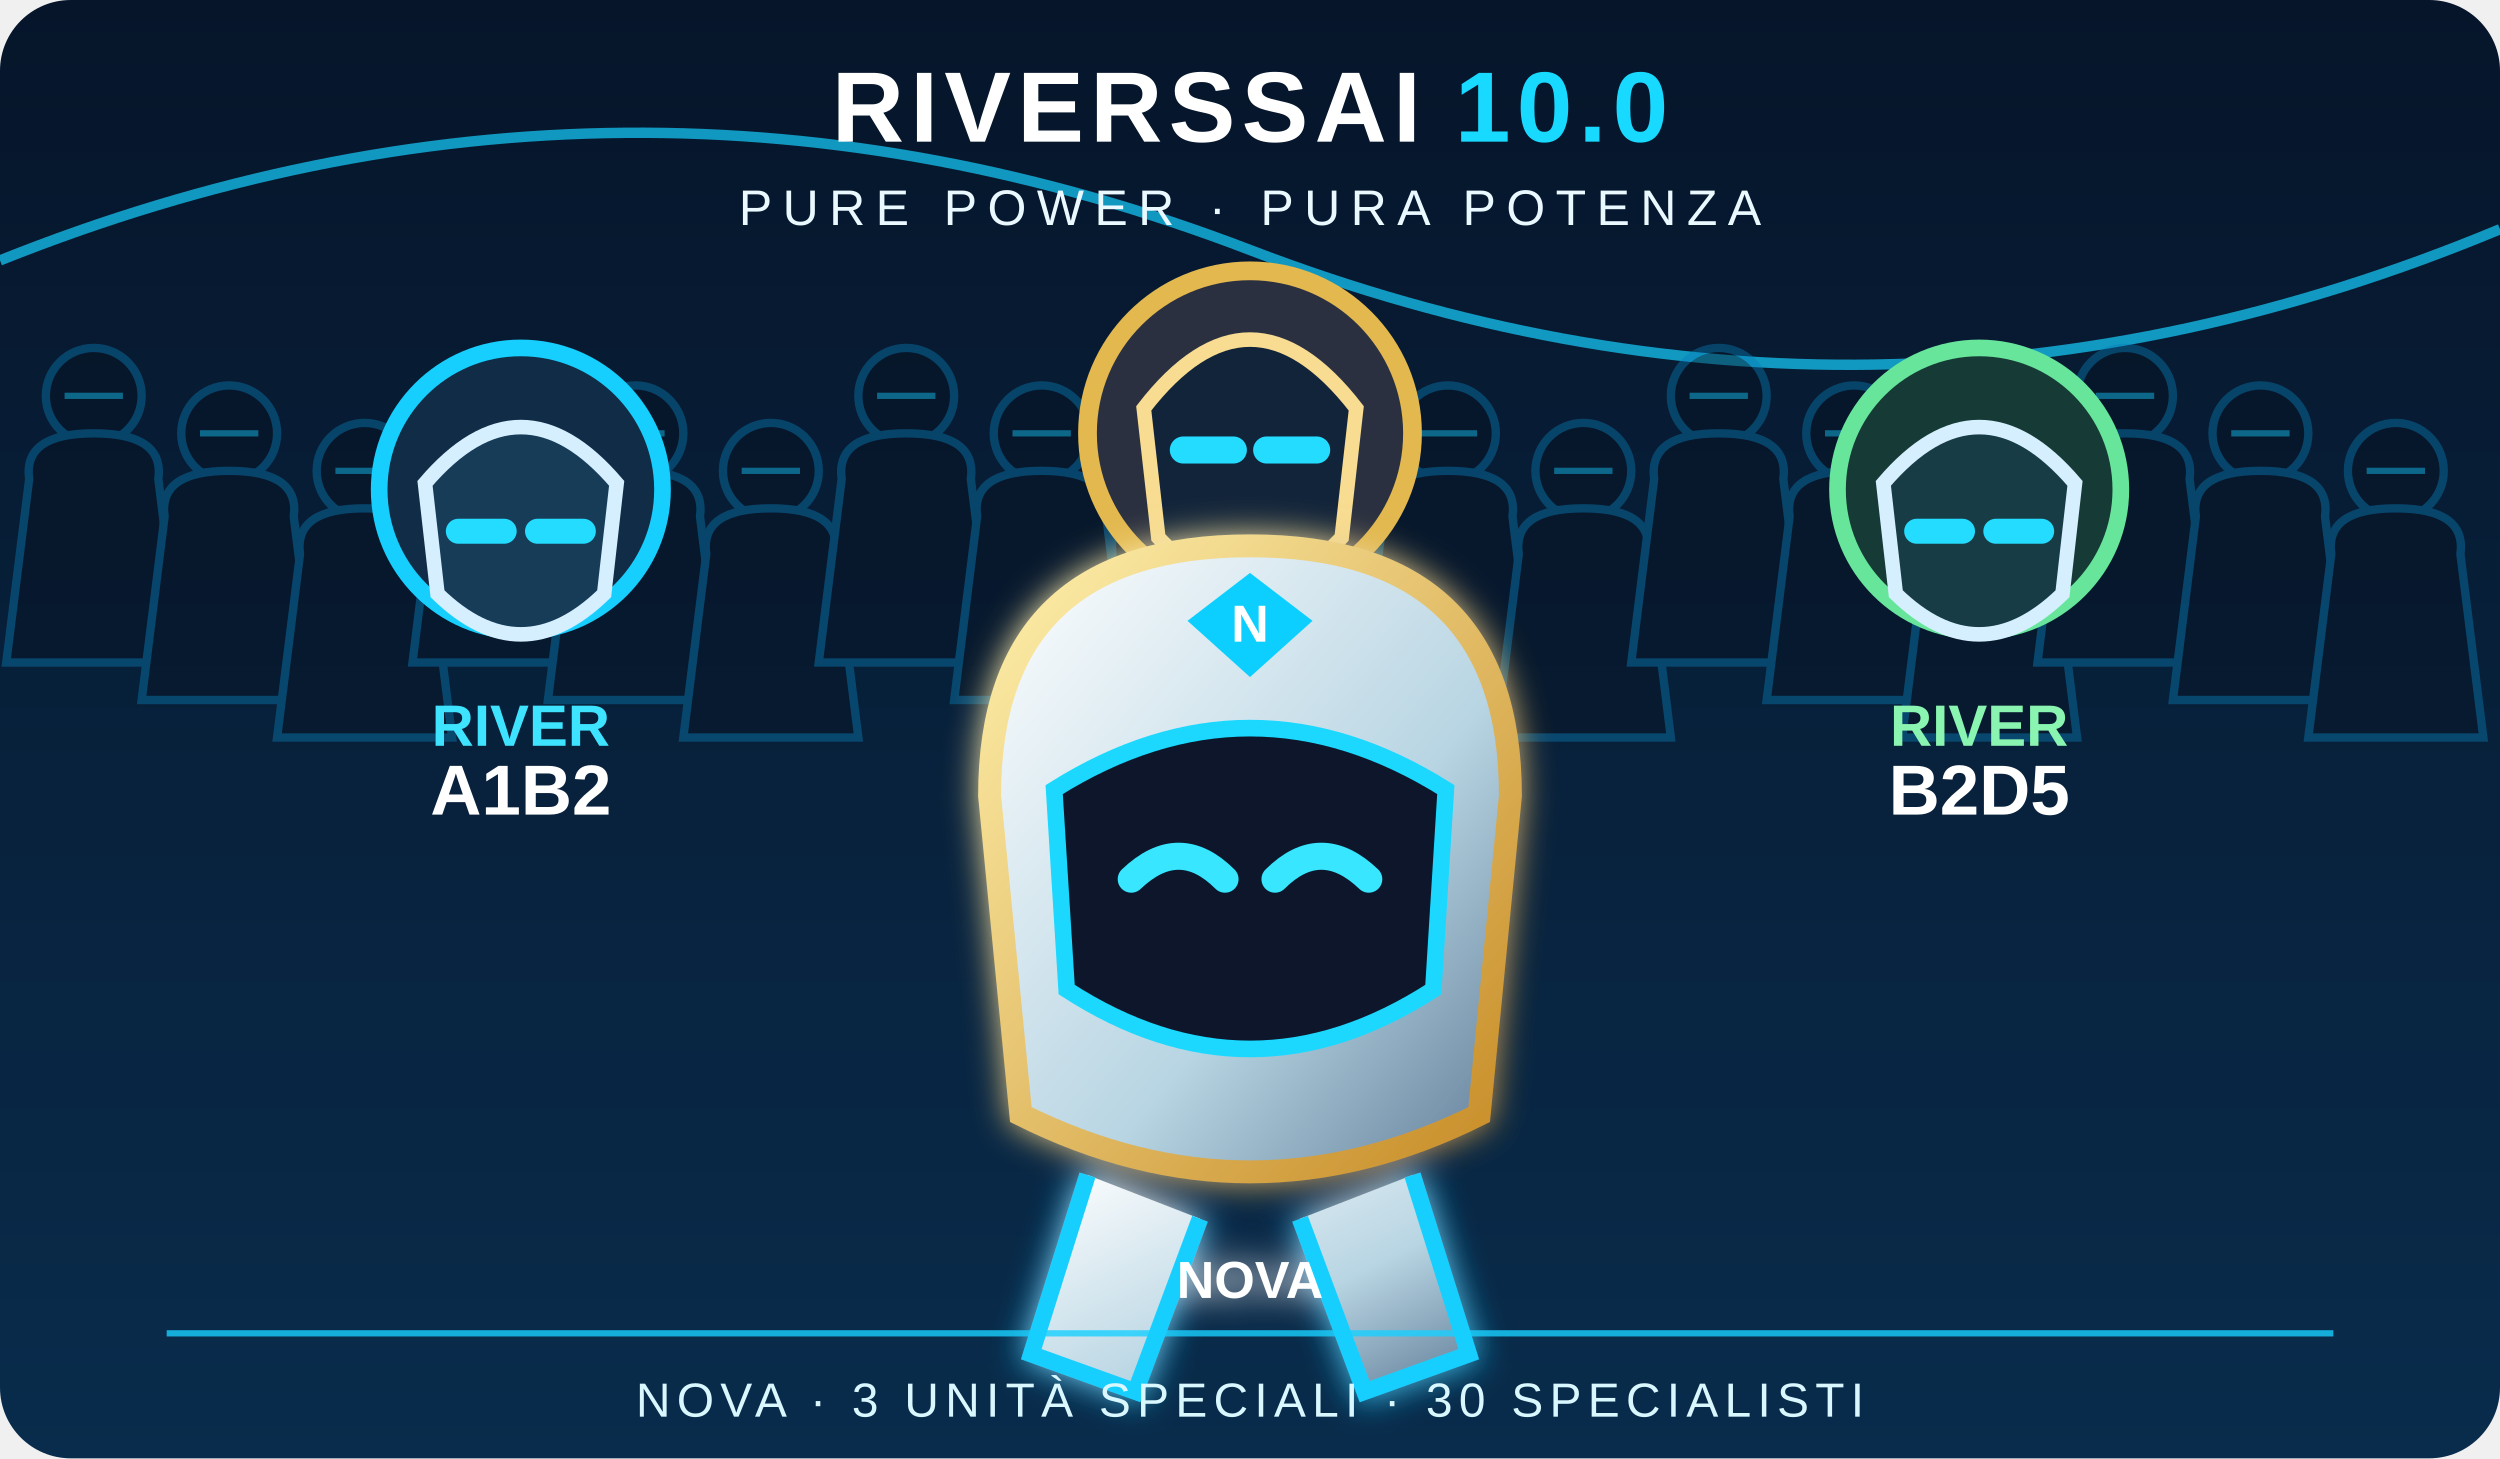
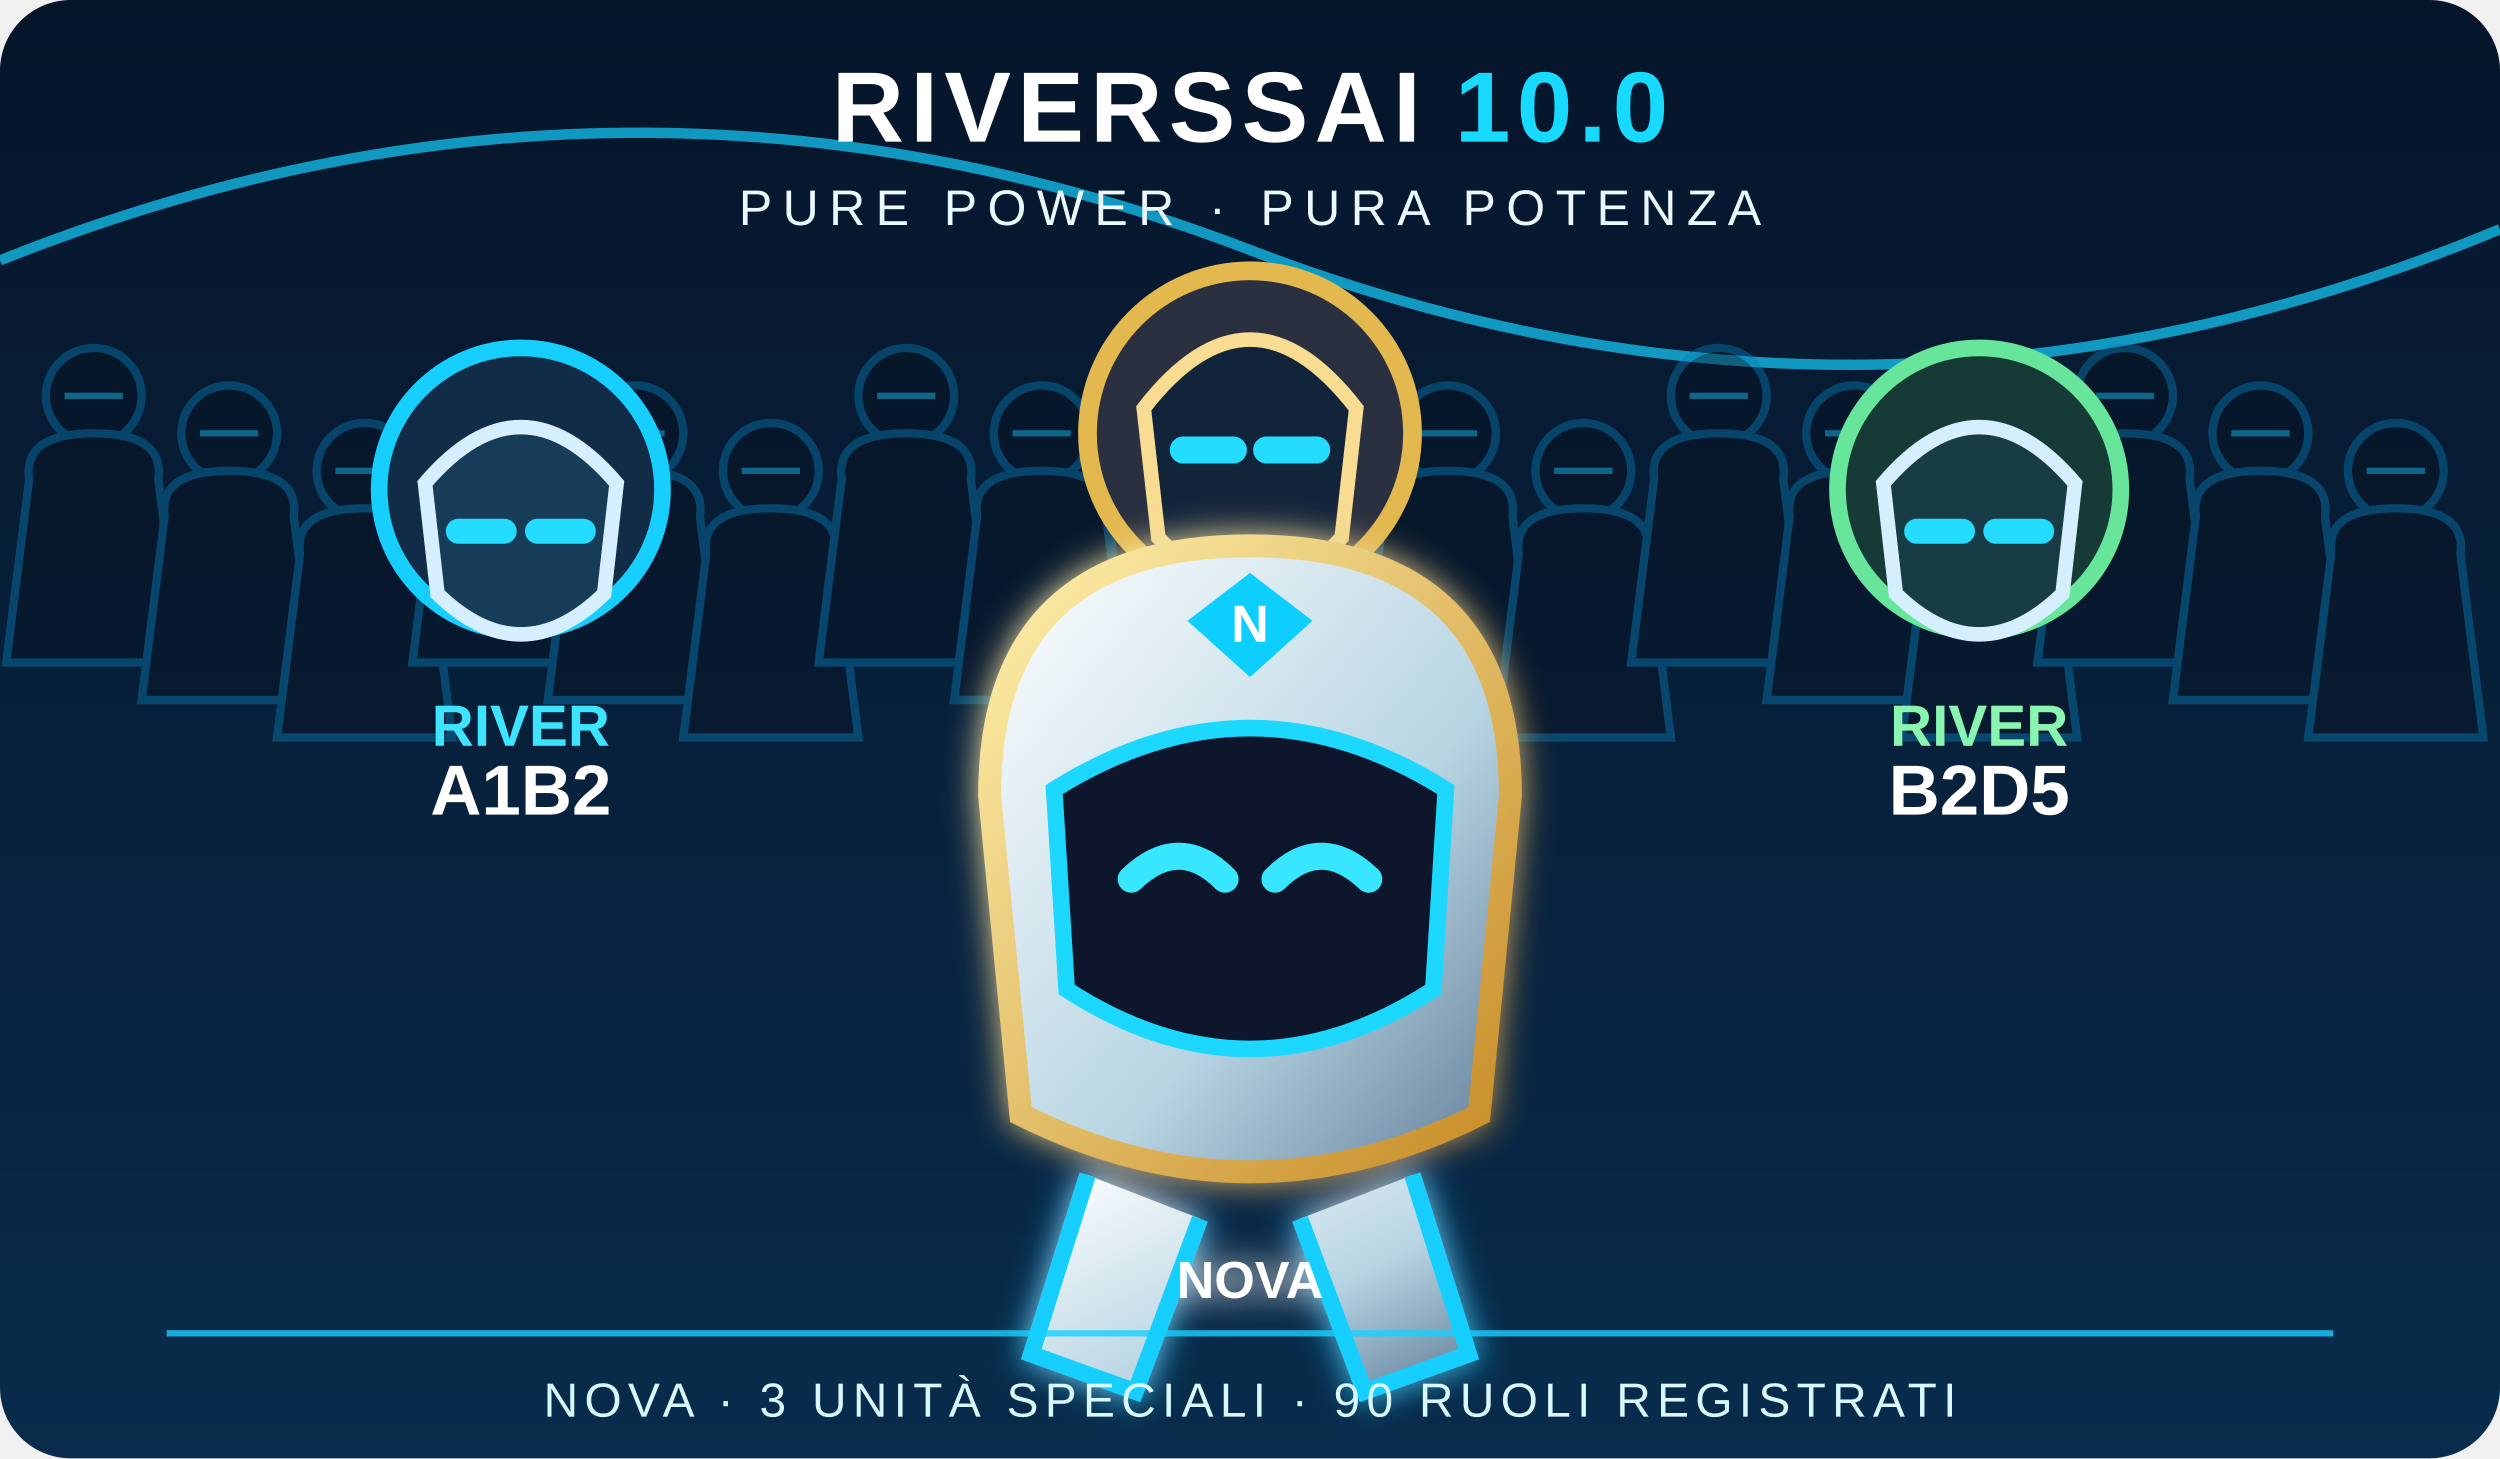
<svg xmlns="http://www.w3.org/2000/svg" viewBox="0 0 1200 700" role="img" aria-labelledby="title desc">
  <defs>
    <linearGradient id="night" x2="0" y2="1">
      <stop stop-color="#06152a" />
      <stop offset="1" stop-color="#092c4c" />
    </linearGradient>
    <linearGradient id="cyan" x2="1" y2="1">
      <stop stop-color="#a8f8ff" />
      <stop offset=".5" stop-color="#13cfff" />
      <stop offset="1" stop-color="#0875bd" />
    </linearGradient>
    <linearGradient id="white" x2="1" y2="1">
      <stop stop-color="#fff" />
      <stop offset=".6" stop-color="#b8d5e3" />
      <stop offset="1" stop-color="#617d98" />
    </linearGradient>
    <linearGradient id="gold" x2="1" y2="1">
      <stop stop-color="#fff1ad" />
      <stop offset="1" stop-color="#c78b25" />
    </linearGradient>
    <filter id="glow">
      <feGaussianBlur stdDeviation="8" result="b" />
      <feMerge>
        <feMergeNode in="b" />
        <feMergeNode in="SourceGraphic" />
      </feMerge>
    </filter>
  </defs>
  <rect width="1200" height="700" rx="34" fill="url(#night)" />
  <path d="M0 125 Q300 5 600 120 T1200 110" fill="none" stroke="#16cfff" stroke-width="5" opacity=".7" />
  <text x="600" y="68" text-anchor="middle" fill="#fff" font-family="Arial,sans-serif" font-size="48" font-weight="900" letter-spacing="3">RIVERSSAI <tspan fill="#18d9ff">10.0</tspan>
  </text>
  <text x="600" y="108" text-anchor="middle" fill="#eaf8ff" font-family="Arial,sans-serif" font-size="24" letter-spacing="5">PURE POWER · PURA POTENZA</text>
  <g opacity=".42" fill="#07101e" stroke="#087db5" stroke-width="4">
    <g transform="translate(45 190)">
      <circle cx="0" cy="0" r="23" />
      <path d="M-31 40 Q-34 18 0 18 Q34 18 31 40 L42 128 L-42 128Z" />
      <path d="M-14 0 L14 0" stroke="#13cfff" stroke-width="3" />
    </g>
    <g transform="translate(110 208)">
      <circle cx="0" cy="0" r="23" />
      <path d="M-31 40 Q-34 18 0 18 Q34 18 31 40 L42 128 L-42 128Z" />
      <path d="M-14 0 L14 0" stroke="#13cfff" stroke-width="3" />
    </g>
    <g transform="translate(175 226)">
      <circle cx="0" cy="0" r="23" />
      <path d="M-31 40 Q-34 18 0 18 Q34 18 31 40 L42 128 L-42 128Z" />
      <path d="M-14 0 L14 0" stroke="#13cfff" stroke-width="3" />
    </g>
    <g transform="translate(240 190)">
      <circle cx="0" cy="0" r="23" />
      <path d="M-31 40 Q-34 18 0 18 Q34 18 31 40 L42 128 L-42 128Z" />
      <path d="M-14 0 L14 0" stroke="#13cfff" stroke-width="3" />
    </g>
    <g transform="translate(305 208)">
      <circle cx="0" cy="0" r="23" />
      <path d="M-31 40 Q-34 18 0 18 Q34 18 31 40 L42 128 L-42 128Z" />
      <path d="M-14 0 L14 0" stroke="#13cfff" stroke-width="3" />
    </g>
    <g transform="translate(370 226)">
      <circle cx="0" cy="0" r="23" />
      <path d="M-31 40 Q-34 18 0 18 Q34 18 31 40 L42 128 L-42 128Z" />
      <path d="M-14 0 L14 0" stroke="#13cfff" stroke-width="3" />
    </g>
    <g transform="translate(435 190)">
      <circle cx="0" cy="0" r="23" />
      <path d="M-31 40 Q-34 18 0 18 Q34 18 31 40 L42 128 L-42 128Z" />
      <path d="M-14 0 L14 0" stroke="#13cfff" stroke-width="3" />
    </g>
    <g transform="translate(500 208)">
      <circle cx="0" cy="0" r="23" />
      <path d="M-31 40 Q-34 18 0 18 Q34 18 31 40 L42 128 L-42 128Z" />
      <path d="M-14 0 L14 0" stroke="#13cfff" stroke-width="3" />
    </g>
    <g transform="translate(565 226)">
      <circle cx="0" cy="0" r="23" />
      <path d="M-31 40 Q-34 18 0 18 Q34 18 31 40 L42 128 L-42 128Z" />
      <path d="M-14 0 L14 0" stroke="#13cfff" stroke-width="3" />
    </g>
    <g transform="translate(630 190)">
      <circle cx="0" cy="0" r="23" />
      <path d="M-31 40 Q-34 18 0 18 Q34 18 31 40 L42 128 L-42 128Z" />
      <path d="M-14 0 L14 0" stroke="#13cfff" stroke-width="3" />
    </g>
    <g transform="translate(695 208)">
      <circle cx="0" cy="0" r="23" />
      <path d="M-31 40 Q-34 18 0 18 Q34 18 31 40 L42 128 L-42 128Z" />
      <path d="M-14 0 L14 0" stroke="#13cfff" stroke-width="3" />
    </g>
    <g transform="translate(760 226)">
      <circle cx="0" cy="0" r="23" />
      <path d="M-31 40 Q-34 18 0 18 Q34 18 31 40 L42 128 L-42 128Z" />
      <path d="M-14 0 L14 0" stroke="#13cfff" stroke-width="3" />
    </g>
    <g transform="translate(825 190)">
      <circle cx="0" cy="0" r="23" />
      <path d="M-31 40 Q-34 18 0 18 Q34 18 31 40 L42 128 L-42 128Z" />
      <path d="M-14 0 L14 0" stroke="#13cfff" stroke-width="3" />
    </g>
    <g transform="translate(890 208)">
      <circle cx="0" cy="0" r="23" />
      <path d="M-31 40 Q-34 18 0 18 Q34 18 31 40 L42 128 L-42 128Z" />
      <path d="M-14 0 L14 0" stroke="#13cfff" stroke-width="3" />
    </g>
    <g transform="translate(955 226)">
      <circle cx="0" cy="0" r="23" />
      <path d="M-31 40 Q-34 18 0 18 Q34 18 31 40 L42 128 L-42 128Z" />
      <path d="M-14 0 L14 0" stroke="#13cfff" stroke-width="3" />
    </g>
    <g transform="translate(1020 190)">
      <circle cx="0" cy="0" r="23" />
      <path d="M-31 40 Q-34 18 0 18 Q34 18 31 40 L42 128 L-42 128Z" />
      <path d="M-14 0 L14 0" stroke="#13cfff" stroke-width="3" />
    </g>
    <g transform="translate(1085 208)">
      <circle cx="0" cy="0" r="23" />
      <path d="M-31 40 Q-34 18 0 18 Q34 18 31 40 L42 128 L-42 128Z" />
      <path d="M-14 0 L14 0" stroke="#13cfff" stroke-width="3" />
    </g>
    <g transform="translate(1150 226)">
      <circle cx="0" cy="0" r="23" />
      <path d="M-31 40 Q-34 18 0 18 Q34 18 31 40 L42 128 L-42 128Z" />
      <path d="M-14 0 L14 0" stroke="#13cfff" stroke-width="3" />
    </g>
  </g>
  <g font-family="Arial,sans-serif" font-weight="900" text-anchor="middle">
    <g transform="translate(250 270)">
      <circle cy="-35" r="68" fill="#112c46" stroke="#16cfff" stroke-width="8" />
      <path d="M-46 -38 Q0 -92 46 -38 L40 15 Q0 54 -40 15Z" fill="#173c58" stroke="#d5efff" stroke-width="7" />
      <path d="M-30 -15 L-8 -15 M8 -15 L30 -15" stroke="#23dcff" stroke-width="12" stroke-linecap="round" />
      <text y="88" fill="#3ee4ff" font-size="28">RIVER</text>
      <text y="121" fill="#fff" font-size="34">A1B2</text>
    </g>
    <g transform="translate(600 230)">
      <circle cy="-22" r="78" fill="#2a3040" stroke="#e2b84f" stroke-width="9" />
      <path d="M-51 -34 Q0 -100 51 -34 L44 28 Q0 75 -44 28Z" fill="#12243a" stroke="#f7dc91" stroke-width="7" />
      <path d="M-32 -14 L-8 -14 M8 -14 L32 -14" stroke="#23dcff" stroke-width="13" stroke-linecap="round" />
      <text y="102" fill="#ffe29a" font-size="28">RIVER</text>
      <text y="137" fill="#fff" font-size="36">A2C4</text>
    </g>
    <g transform="translate(950 270)">
      <circle cy="-35" r="68" fill="#163a35" stroke="#67e59b" stroke-width="8" />
      <path d="M-46 -38 Q0 -92 46 -38 L40 15 Q0 54 -40 15Z" fill="#173c45" stroke="#d5efff" stroke-width="7" />
      <path d="M-30 -15 L-8 -15 M8 -15 L30 -15" stroke="#23dcff" stroke-width="12" stroke-linecap="round" />
      <text y="88" fill="#8af5b1" font-size="28">RIVER</text>
      <text y="121" fill="#fff" font-size="34">B2D5</text>
    </g>
  </g>
  <g transform="translate(600 470)" filter="url(#glow)">
    <path d="M-125 -88 Q-125 -208 0 -208 Q125 -208 125 -88 L110 65 Q0 120 -110 65Z" fill="url(#white)" stroke="url(#gold)" stroke-width="11" />
    <path d="M-94 -91 Q0 -150 94 -91 L88 5 Q0 62 -88 5Z" fill="#07182b" stroke="#1bd8ff" stroke-width="8" />
    <path d="M-57 -48 Q-34 -70 -12 -48 M12 -48 Q34 -70 57 -48" fill="none" stroke="#38e7ff" stroke-width="13" stroke-linecap="round" />
    <path d="M-30 -172 L0 -195 L30 -172 L0 -145Z" fill="#0ccfff" />
    <text y="-162" text-anchor="middle" fill="#fff" font-family="Arial" font-size="25" font-weight="900">N</text>
    <path d="M-78 94 L-105 180 L-55 198 L-24 115 M78 94 L105 180 L55 198 L24 115" fill="url(#white)" stroke="#19cfff" stroke-width="8" />
    <text y="153" text-anchor="middle" fill="#fff" font-family="Arial" font-size="25" font-weight="900">NOVA</text>
  </g>
  <path d="M80 640 H1120" stroke="#18cfff" stroke-width="3" opacity=".8" />
-   <text x="600" y="680" text-anchor="middle" fill="#d9f7ff" font-family="Arial,sans-serif" font-size="23" letter-spacing="3">NOVA · 3 UNITÀ SPECIALI · 30 SPECIALISTI</text>
+   <text x="600" y="680" text-anchor="middle" fill="#d9f7ff" font-family="Arial,sans-serif" font-size="23" letter-spacing="3">NOVA · 3 UNITÀ SPECIALI · 90 RUOLI REGISTRATI</text>
</svg>
